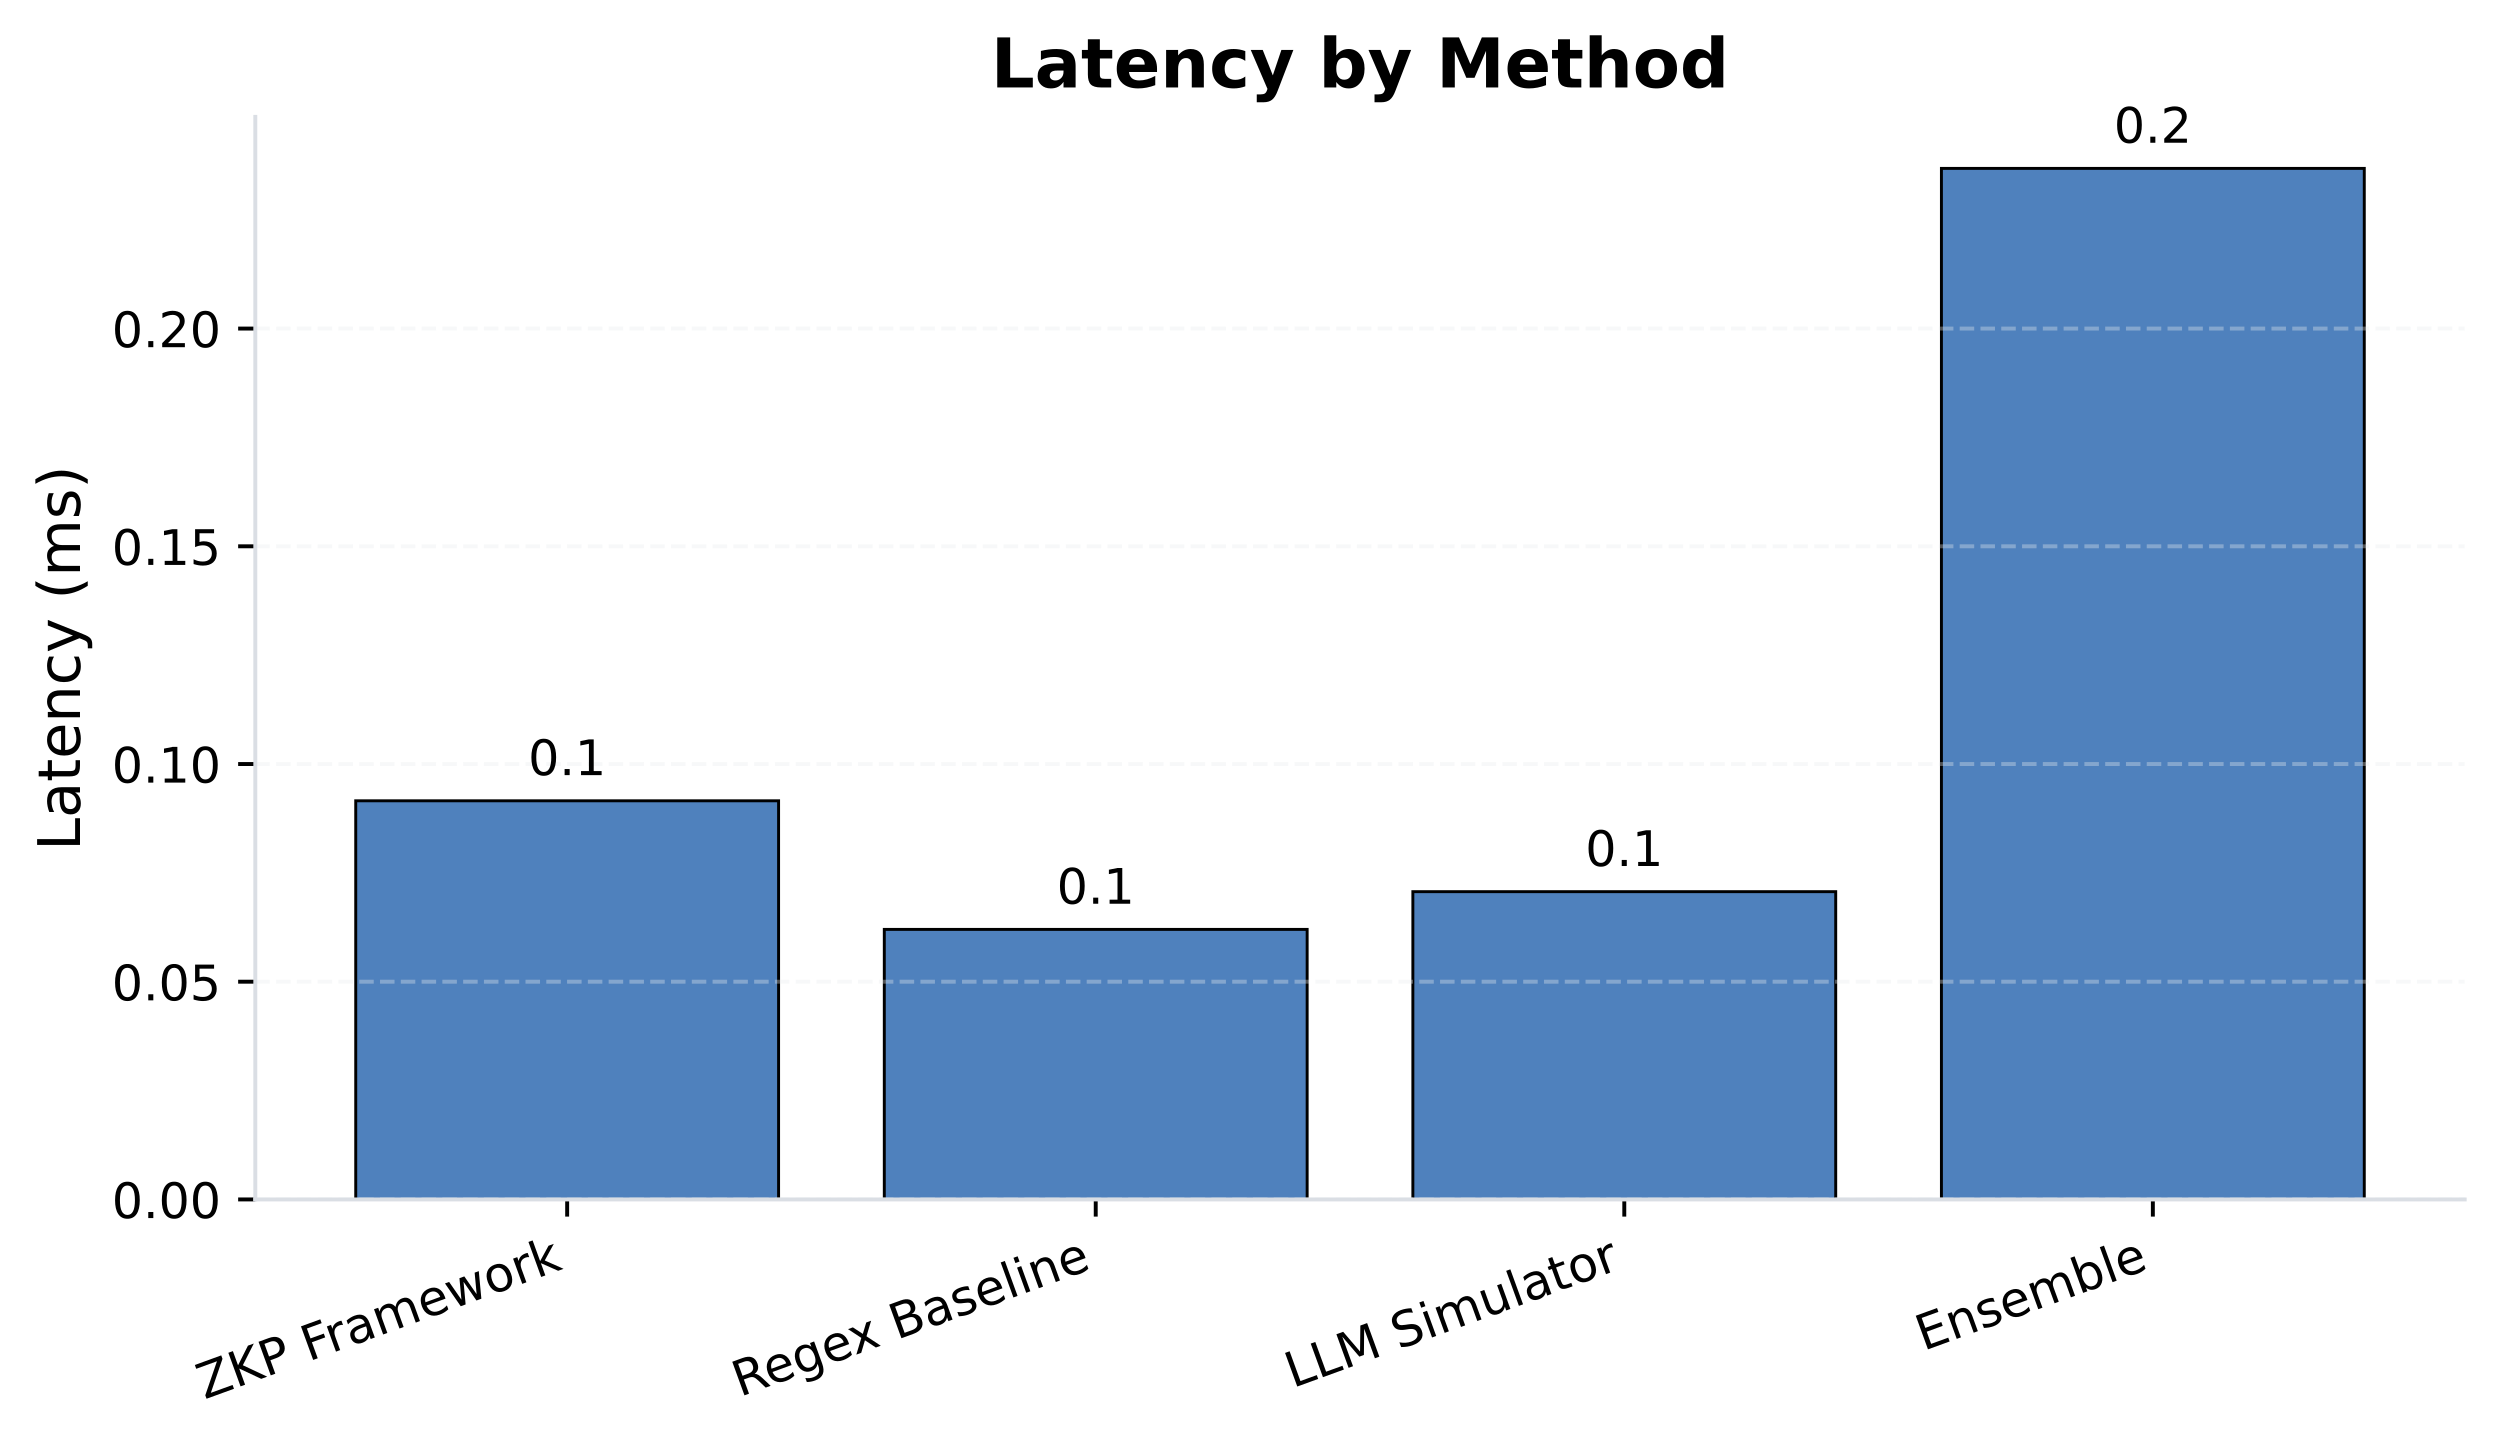
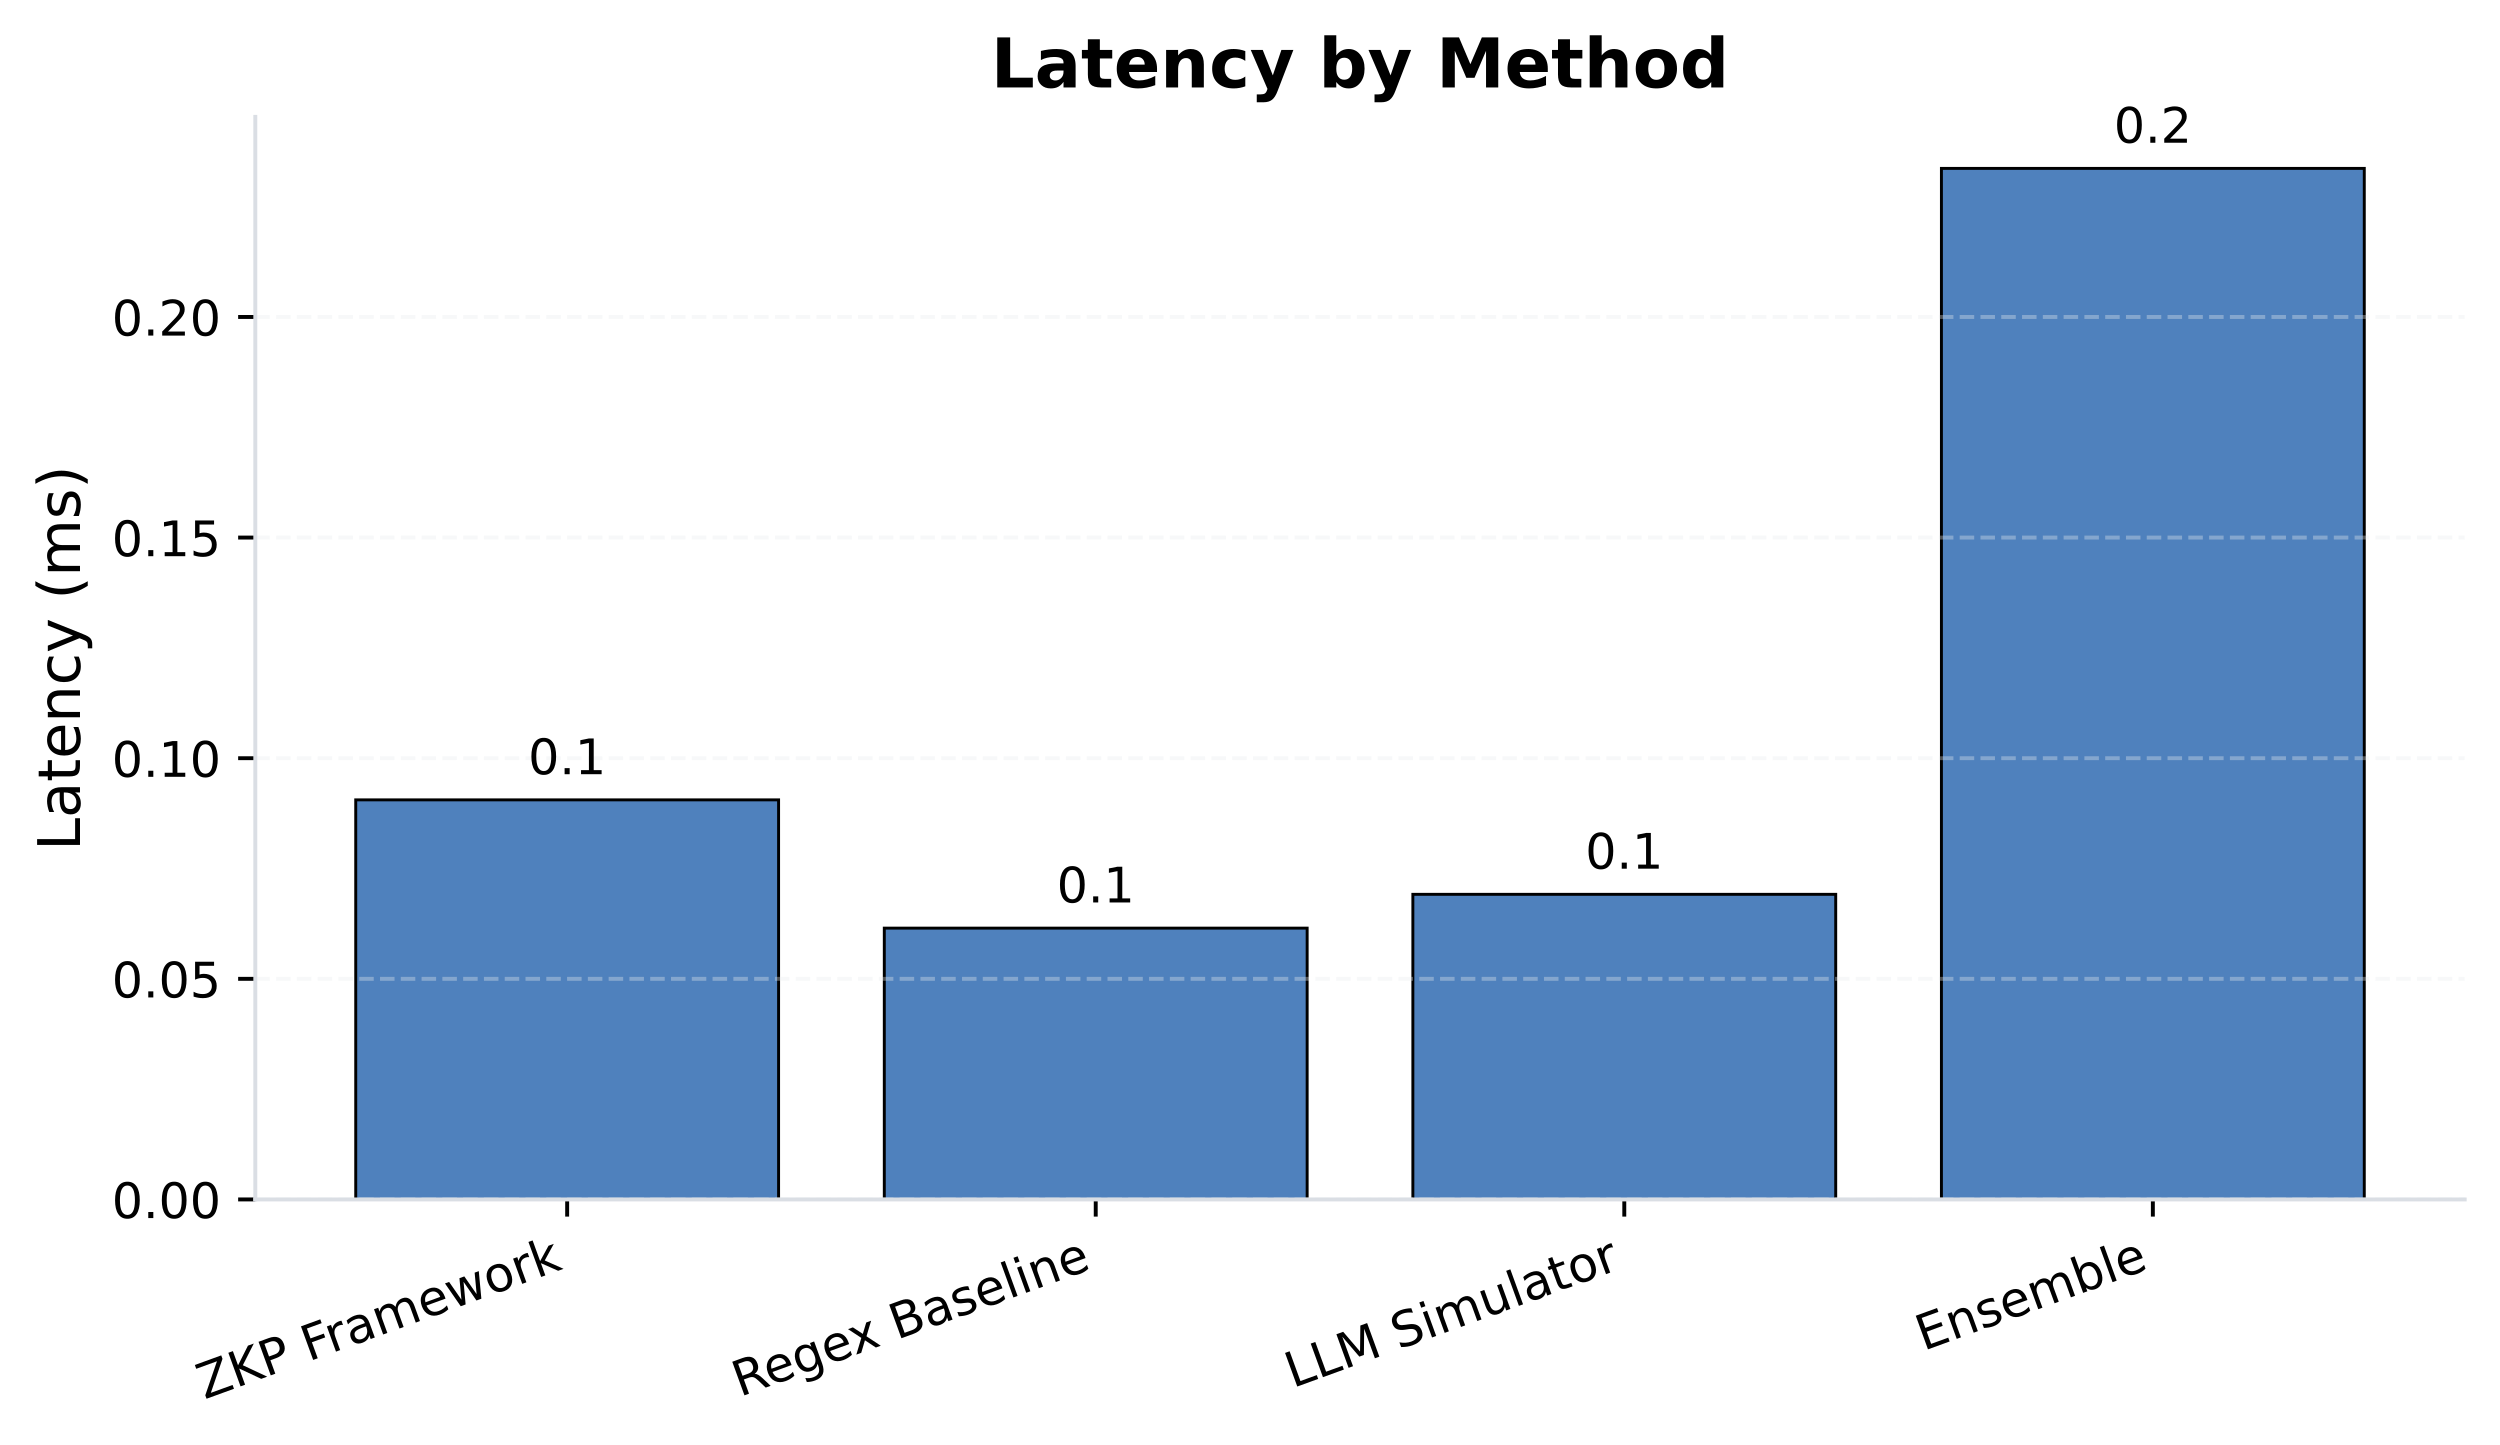
<svg xmlns="http://www.w3.org/2000/svg" xmlns:xlink="http://www.w3.org/1999/xlink" width="509.979pt" height="294.641pt" viewBox="0 0 509.979 294.641" version="1.1">
  <defs>
    <style type="text/css">*{stroke-linejoin: round; stroke-linecap: butt}</style>
  </defs>
  <g id="figure_1">
    <g id="patch_1">
      <path d="M 0 294.641  L 509.979 294.641  L 509.979 0  L 0 0  L 0 294.641  z " style="fill: none" />
    </g>
    <g id="axes_1">
      <g id="patch_2">
        <path d="M 52.079 244.678  L 502.779 244.678  L 502.779 23.838  L 52.079 23.838  L 52.079 244.678  z " style="fill: none" />
      </g>
      <g id="patch_3">
-         <path d="M 72.566 244.678  L 158.824 244.678  L 158.824 163.352  L 72.566 163.352  z " clip-path="url(#p19aefb31f6)" style="fill: #4f81bd; stroke: #000000; stroke-width: 0.6; stroke-linejoin: miter" />
+         <path d="M 72.566 244.678  L 158.824 244.678  L 158.824 163.168  L 72.566 163.168  z " clip-path="url(#p09099f3048)" style="fill: #4f81bd; stroke: #000000; stroke-width: 0.6; stroke-linejoin: miter" />
      </g>
      <g id="patch_4">
-         <path d="M 180.389 244.678  L 266.647 244.678  L 266.647 189.587  L 180.389 189.587  z " clip-path="url(#p19aefb31f6)" style="fill: #4f81bd; stroke: #000000; stroke-width: 0.6; stroke-linejoin: miter" />
+         <path d="M 180.389 244.678  L 266.647 244.678  L 266.647 189.328  L 180.389 189.328  z " clip-path="url(#p09099f3048)" style="fill: #4f81bd; stroke: #000000; stroke-width: 0.6; stroke-linejoin: miter" />
      </g>
      <g id="patch_5">
-         <path d="M 288.212 244.678  L 374.47 244.678  L 374.47 181.895  L 288.212 181.895  z " clip-path="url(#p19aefb31f6)" style="fill: #4f81bd; stroke: #000000; stroke-width: 0.6; stroke-linejoin: miter" />
+         <path d="M 288.212 244.678  L 374.47 244.678  L 374.47 182.441  L 288.212 182.441  z " clip-path="url(#p09099f3048)" style="fill: #4f81bd; stroke: #000000; stroke-width: 0.6; stroke-linejoin: miter" />
      </g>
      <g id="patch_6">
-         <path d="M 396.035 244.678  L 482.293 244.678  L 482.293 34.354  L 396.035 34.354  z " clip-path="url(#p19aefb31f6)" style="fill: #4f81bd; stroke: #000000; stroke-width: 0.6; stroke-linejoin: miter" />
+         <path d="M 396.035 244.678  L 482.293 244.678  L 482.293 34.354  L 396.035 34.354  z " clip-path="url(#p09099f3048)" style="fill: #4f81bd; stroke: #000000; stroke-width: 0.6; stroke-linejoin: miter" />
      </g>
      <g id="matplotlib.axis_1">
        <g id="xtick_1">
          <g id="line2d_1">
            <defs>
-               <path id="mfebbee7aee" d="M 0 0  L 0 3.5  " style="stroke: #000000; stroke-width: 0.8" />
+               <path id="m721cc1a10b" d="M 0 0  L 0 3.5  " style="stroke: #000000; stroke-width: 0.8" />
            </defs>
            <g>
-               <use xlink:href="#mfebbee7aee" x="115.695" y="244.678" style="stroke: #000000; stroke-width: 0.8" />
+               <use xlink:href="#m721cc1a10b" x="115.695" y="244.678" style="stroke: #000000; stroke-width: 0.8" />
            </g>
          </g>
          <g id="text_1">
            <g transform="translate(41.71257 285.4866) rotate(-20) scale(0.1 -0.1)">
              <defs>
                <path id="DejaVuSans-5a" d="M 359 4666  L 4025 4666  L 4025 4184  L 1075 531  L 4097 531  L 4097 0  L 288 0  L 288 481  L 3238 4134  L 359 4134  L 359 4666  z " transform="scale(0.015625)" />
                <path id="DejaVuSans-4b" d="M 628 4666  L 1259 4666  L 1259 2694  L 3353 4666  L 4166 4666  L 1850 2491  L 4331 0  L 3500 0  L 1259 2247  L 1259 0  L 628 0  L 628 4666  z " transform="scale(0.015625)" />
                <path id="DejaVuSans-50" d="M 1259 4147  L 1259 2394  L 2053 2394  Q 2494 2394 2734 2622  Q 2975 2850 2975 3272  Q 2975 3691 2734 3919  Q 2494 4147 2053 4147  L 1259 4147  z M 628 4666  L 2053 4666  Q 2838 4666 3239 4311  Q 3641 3956 3641 3272  Q 3641 2581 3239 2228  Q 2838 1875 2053 1875  L 1259 1875  L 1259 0  L 628 0  L 628 4666  z " transform="scale(0.015625)" />
                <path id="DejaVuSans-20" transform="scale(0.015625)" />
                <path id="DejaVuSans-46" d="M 628 4666  L 3309 4666  L 3309 4134  L 1259 4134  L 1259 2759  L 3109 2759  L 3109 2228  L 1259 2228  L 1259 0  L 628 0  L 628 4666  z " transform="scale(0.015625)" />
                <path id="DejaVuSans-72" d="M 2631 2963  Q 2534 3019 2420 3045  Q 2306 3072 2169 3072  Q 1681 3072 1420 2755  Q 1159 2438 1159 1844  L 1159 0  L 581 0  L 581 3500  L 1159 3500  L 1159 2956  Q 1341 3275 1631 3429  Q 1922 3584 2338 3584  Q 2397 3584 2469 3576  Q 2541 3569 2628 3553  L 2631 2963  z " transform="scale(0.015625)" />
                <path id="DejaVuSans-61" d="M 2194 1759  Q 1497 1759 1228 1600  Q 959 1441 959 1056  Q 959 750 1161 570  Q 1363 391 1709 391  Q 2188 391 2477 730  Q 2766 1069 2766 1631  L 2766 1759  L 2194 1759  z M 3341 1997  L 3341 0  L 2766 0  L 2766 531  Q 2569 213 2275 61  Q 1981 -91 1556 -91  Q 1019 -91 701 211  Q 384 513 384 1019  Q 384 1609 779 1909  Q 1175 2209 1959 2209  L 2766 2209  L 2766 2266  Q 2766 2663 2505 2880  Q 2244 3097 1772 3097  Q 1472 3097 1187 3025  Q 903 2953 641 2809  L 641 3341  Q 956 3463 1253 3523  Q 1550 3584 1831 3584  Q 2591 3584 2966 3190  Q 3341 2797 3341 1997  z " transform="scale(0.015625)" />
                <path id="DejaVuSans-6d" d="M 3328 2828  Q 3544 3216 3844 3400  Q 4144 3584 4550 3584  Q 5097 3584 5394 3201  Q 5691 2819 5691 2113  L 5691 0  L 5113 0  L 5113 2094  Q 5113 2597 4934 2840  Q 4756 3084 4391 3084  Q 3944 3084 3684 2787  Q 3425 2491 3425 1978  L 3425 0  L 2847 0  L 2847 2094  Q 2847 2600 2669 2842  Q 2491 3084 2119 3084  Q 1678 3084 1418 2786  Q 1159 2488 1159 1978  L 1159 0  L 581 0  L 581 3500  L 1159 3500  L 1159 2956  Q 1356 3278 1631 3431  Q 1906 3584 2284 3584  Q 2666 3584 2933 3390  Q 3200 3197 3328 2828  z " transform="scale(0.015625)" />
                <path id="DejaVuSans-65" d="M 3597 1894  L 3597 1613  L 953 1613  Q 991 1019 1311 708  Q 1631 397 2203 397  Q 2534 397 2845 478  Q 3156 559 3463 722  L 3463 178  Q 3153 47 2828 -22  Q 2503 -91 2169 -91  Q 1331 -91 842 396  Q 353 884 353 1716  Q 353 2575 817 3079  Q 1281 3584 2069 3584  Q 2775 3584 3186 3129  Q 3597 2675 3597 1894  z M 3022 2063  Q 3016 2534 2758 2815  Q 2500 3097 2075 3097  Q 1594 3097 1305 2825  Q 1016 2553 972 2059  L 3022 2063  z " transform="scale(0.015625)" />
                <path id="DejaVuSans-77" d="M 269 3500  L 844 3500  L 1563 769  L 2278 3500  L 2956 3500  L 3675 769  L 4391 3500  L 4966 3500  L 4050 0  L 3372 0  L 2619 2869  L 1863 0  L 1184 0  L 269 3500  z " transform="scale(0.015625)" />
                <path id="DejaVuSans-6f" d="M 1959 3097  Q 1497 3097 1228 2736  Q 959 2375 959 1747  Q 959 1119 1226 758  Q 1494 397 1959 397  Q 2419 397 2687 759  Q 2956 1122 2956 1747  Q 2956 2369 2687 2733  Q 2419 3097 1959 3097  z M 1959 3584  Q 2709 3584 3137 3096  Q 3566 2609 3566 1747  Q 3566 888 3137 398  Q 2709 -91 1959 -91  Q 1206 -91 779 398  Q 353 888 353 1747  Q 353 2609 779 3096  Q 1206 3584 1959 3584  z " transform="scale(0.015625)" />
                <path id="DejaVuSans-6b" d="M 581 4863  L 1159 4863  L 1159 1991  L 2875 3500  L 3609 3500  L 1753 1863  L 3688 0  L 2938 0  L 1159 1709  L 1159 0  L 581 0  L 581 4863  z " transform="scale(0.015625)" />
              </defs>
              <use xlink:href="#DejaVuSans-5a" />
              <use xlink:href="#DejaVuSans-4b" transform="translate(68.50586 0)" />
              <use xlink:href="#DejaVuSans-50" transform="translate(134.082 0)" />
              <use xlink:href="#DejaVuSans-20" transform="translate(194.3848 0)" />
              <use xlink:href="#DejaVuSans-46" transform="translate(226.1719 0)" />
              <use xlink:href="#DejaVuSans-72" transform="translate(276.4414 0)" />
              <use xlink:href="#DejaVuSans-61" transform="translate(317.5547 0)" />
              <use xlink:href="#DejaVuSans-6d" transform="translate(378.834 0)" />
              <use xlink:href="#DejaVuSans-65" transform="translate(476.2461 0)" />
              <use xlink:href="#DejaVuSans-77" transform="translate(537.7695 0)" />
              <use xlink:href="#DejaVuSans-6f" transform="translate(619.5566 0)" />
              <use xlink:href="#DejaVuSans-72" transform="translate(680.7383 0)" />
              <use xlink:href="#DejaVuSans-6b" transform="translate(721.8516 0)" />
            </g>
          </g>
        </g>
        <g id="xtick_2">
          <g id="line2d_2">
            <g>
-               <use xlink:href="#mfebbee7aee" x="223.518" y="244.678" style="stroke: #000000; stroke-width: 0.8" />
+               <use xlink:href="#m721cc1a10b" x="223.518" y="244.678" style="stroke: #000000; stroke-width: 0.8" />
            </g>
          </g>
          <g id="text_2">
            <g transform="translate(150.9451 284.9735) rotate(-20) scale(0.1 -0.1)">
              <defs>
                <path id="DejaVuSans-52" d="M 2841 2188  Q 3044 2119 3236 1894  Q 3428 1669 3622 1275  L 4263 0  L 3584 0  L 2988 1197  Q 2756 1666 2539 1819  Q 2322 1972 1947 1972  L 1259 1972  L 1259 0  L 628 0  L 628 4666  L 2053 4666  Q 2853 4666 3247 4331  Q 3641 3997 3641 3322  Q 3641 2881 3436 2590  Q 3231 2300 2841 2188  z M 1259 4147  L 1259 2491  L 2053 2491  Q 2509 2491 2742 2702  Q 2975 2913 2975 3322  Q 2975 3731 2742 3939  Q 2509 4147 2053 4147  L 1259 4147  z " transform="scale(0.015625)" />
                <path id="DejaVuSans-67" d="M 2906 1791  Q 2906 2416 2648 2759  Q 2391 3103 1925 3103  Q 1463 3103 1205 2759  Q 947 2416 947 1791  Q 947 1169 1205 825  Q 1463 481 1925 481  Q 2391 481 2648 825  Q 2906 1169 2906 1791  z M 3481 434  Q 3481 -459 3084 -895  Q 2688 -1331 1869 -1331  Q 1566 -1331 1297 -1286  Q 1028 -1241 775 -1147  L 775 -588  Q 1028 -725 1275 -790  Q 1522 -856 1778 -856  Q 2344 -856 2625 -561  Q 2906 -266 2906 331  L 2906 616  Q 2728 306 2450 153  Q 2172 0 1784 0  Q 1141 0 747 490  Q 353 981 353 1791  Q 353 2603 747 3093  Q 1141 3584 1784 3584  Q 2172 3584 2450 3431  Q 2728 3278 2906 2969  L 2906 3500  L 3481 3500  L 3481 434  z " transform="scale(0.015625)" />
                <path id="DejaVuSans-78" d="M 3513 3500  L 2247 1797  L 3578 0  L 2900 0  L 1881 1375  L 863 0  L 184 0  L 1544 1831  L 300 3500  L 978 3500  L 1906 2253  L 2834 3500  L 3513 3500  z " transform="scale(0.015625)" />
                <path id="DejaVuSans-42" d="M 1259 2228  L 1259 519  L 2272 519  Q 2781 519 3026 730  Q 3272 941 3272 1375  Q 3272 1813 3026 2020  Q 2781 2228 2272 2228  L 1259 2228  z M 1259 4147  L 1259 2741  L 2194 2741  Q 2656 2741 2882 2914  Q 3109 3088 3109 3444  Q 3109 3797 2882 3972  Q 2656 4147 2194 4147  L 1259 4147  z M 628 4666  L 2241 4666  Q 2963 4666 3353 4366  Q 3744 4066 3744 3513  Q 3744 3084 3544 2831  Q 3344 2578 2956 2516  Q 3422 2416 3680 2098  Q 3938 1781 3938 1306  Q 3938 681 3513 340  Q 3088 0 2303 0  L 628 0  L 628 4666  z " transform="scale(0.015625)" />
                <path id="DejaVuSans-73" d="M 2834 3397  L 2834 2853  Q 2591 2978 2328 3040  Q 2066 3103 1784 3103  Q 1356 3103 1142 2972  Q 928 2841 928 2578  Q 928 2378 1081 2264  Q 1234 2150 1697 2047  L 1894 2003  Q 2506 1872 2764 1633  Q 3022 1394 3022 966  Q 3022 478 2636 193  Q 2250 -91 1575 -91  Q 1294 -91 989 -36  Q 684 19 347 128  L 347 722  Q 666 556 975 473  Q 1284 391 1588 391  Q 1994 391 2212 530  Q 2431 669 2431 922  Q 2431 1156 2273 1281  Q 2116 1406 1581 1522  L 1381 1569  Q 847 1681 609 1914  Q 372 2147 372 2553  Q 372 3047 722 3315  Q 1072 3584 1716 3584  Q 2034 3584 2315 3537  Q 2597 3491 2834 3397  z " transform="scale(0.015625)" />
                <path id="DejaVuSans-6c" d="M 603 4863  L 1178 4863  L 1178 0  L 603 0  L 603 4863  z " transform="scale(0.015625)" />
                <path id="DejaVuSans-69" d="M 603 3500  L 1178 3500  L 1178 0  L 603 0  L 603 3500  z M 603 4863  L 1178 4863  L 1178 4134  L 603 4134  L 603 4863  z " transform="scale(0.015625)" />
                <path id="DejaVuSans-6e" d="M 3513 2113  L 3513 0  L 2938 0  L 2938 2094  Q 2938 2591 2744 2837  Q 2550 3084 2163 3084  Q 1697 3084 1428 2787  Q 1159 2491 1159 1978  L 1159 0  L 581 0  L 581 3500  L 1159 3500  L 1159 2956  Q 1366 3272 1645 3428  Q 1925 3584 2291 3584  Q 2894 3584 3203 3211  Q 3513 2838 3513 2113  z " transform="scale(0.015625)" />
              </defs>
              <use xlink:href="#DejaVuSans-52" />
              <use xlink:href="#DejaVuSans-65" transform="translate(64.98242 0)" />
              <use xlink:href="#DejaVuSans-67" transform="translate(126.5059 0)" />
              <use xlink:href="#DejaVuSans-65" transform="translate(189.9824 0)" />
              <use xlink:href="#DejaVuSans-78" transform="translate(249.7559 0)" />
              <use xlink:href="#DejaVuSans-20" transform="translate(308.9355 0)" />
              <use xlink:href="#DejaVuSans-42" transform="translate(340.7227 0)" />
              <use xlink:href="#DejaVuSans-61" transform="translate(409.3262 0)" />
              <use xlink:href="#DejaVuSans-73" transform="translate(470.6055 0)" />
              <use xlink:href="#DejaVuSans-65" transform="translate(522.7051 0)" />
              <use xlink:href="#DejaVuSans-6c" transform="translate(584.2285 0)" />
              <use xlink:href="#DejaVuSans-69" transform="translate(612.0117 0)" />
              <use xlink:href="#DejaVuSans-6e" transform="translate(639.7949 0)" />
              <use xlink:href="#DejaVuSans-65" transform="translate(703.1738 0)" />
            </g>
          </g>
        </g>
        <g id="xtick_3">
          <g id="line2d_3">
            <g>
-               <use xlink:href="#mfebbee7aee" x="331.341" y="244.678" style="stroke: #000000; stroke-width: 0.8" />
+               <use xlink:href="#m721cc1a10b" x="331.341" y="244.678" style="stroke: #000000; stroke-width: 0.8" />
            </g>
          </g>
          <g id="text_3">
            <g transform="translate(263.7132 283.1737) rotate(-20) scale(0.1 -0.1)">
              <defs>
                <path id="DejaVuSans-4c" d="M 628 4666  L 1259 4666  L 1259 531  L 3531 531  L 3531 0  L 628 0  L 628 4666  z " transform="scale(0.015625)" />
                <path id="DejaVuSans-4d" d="M 628 4666  L 1569 4666  L 2759 1491  L 3956 4666  L 4897 4666  L 4897 0  L 4281 0  L 4281 4097  L 3078 897  L 2444 897  L 1241 4097  L 1241 0  L 628 0  L 628 4666  z " transform="scale(0.015625)" />
                <path id="DejaVuSans-53" d="M 3425 4513  L 3425 3897  Q 3066 4069 2747 4153  Q 2428 4238 2131 4238  Q 1616 4238 1336 4038  Q 1056 3838 1056 3469  Q 1056 3159 1242 3001  Q 1428 2844 1947 2747  L 2328 2669  Q 3034 2534 3370 2195  Q 3706 1856 3706 1288  Q 3706 609 3251 259  Q 2797 -91 1919 -91  Q 1588 -91 1214 -16  Q 841 59 441 206  L 441 856  Q 825 641 1194 531  Q 1563 422 1919 422  Q 2459 422 2753 634  Q 3047 847 3047 1241  Q 3047 1584 2836 1778  Q 2625 1972 2144 2069  L 1759 2144  Q 1053 2284 737 2584  Q 422 2884 422 3419  Q 422 4038 858 4394  Q 1294 4750 2059 4750  Q 2388 4750 2728 4690  Q 3069 4631 3425 4513  z " transform="scale(0.015625)" />
                <path id="DejaVuSans-75" d="M 544 1381  L 544 3500  L 1119 3500  L 1119 1403  Q 1119 906 1312 657  Q 1506 409 1894 409  Q 2359 409 2629 706  Q 2900 1003 2900 1516  L 2900 3500  L 3475 3500  L 3475 0  L 2900 0  L 2900 538  Q 2691 219 2414 64  Q 2138 -91 1772 -91  Q 1169 -91 856 284  Q 544 659 544 1381  z M 1991 3584  L 1991 3584  z " transform="scale(0.015625)" />
                <path id="DejaVuSans-74" d="M 1172 4494  L 1172 3500  L 2356 3500  L 2356 3053  L 1172 3053  L 1172 1153  Q 1172 725 1289 603  Q 1406 481 1766 481  L 2356 481  L 2356 0  L 1766 0  Q 1100 0 847 248  Q 594 497 594 1153  L 594 3053  L 172 3053  L 172 3500  L 594 3500  L 594 4494  L 1172 4494  z " transform="scale(0.015625)" />
              </defs>
              <use xlink:href="#DejaVuSans-4c" />
              <use xlink:href="#DejaVuSans-4c" transform="translate(55.71289 0)" />
              <use xlink:href="#DejaVuSans-4d" transform="translate(111.4258 0)" />
              <use xlink:href="#DejaVuSans-20" transform="translate(197.7051 0)" />
              <use xlink:href="#DejaVuSans-53" transform="translate(229.4922 0)" />
              <use xlink:href="#DejaVuSans-69" transform="translate(292.9688 0)" />
              <use xlink:href="#DejaVuSans-6d" transform="translate(320.752 0)" />
              <use xlink:href="#DejaVuSans-75" transform="translate(418.1641 0)" />
              <use xlink:href="#DejaVuSans-6c" transform="translate(481.543 0)" />
              <use xlink:href="#DejaVuSans-61" transform="translate(509.3262 0)" />
              <use xlink:href="#DejaVuSans-74" transform="translate(570.6055 0)" />
              <use xlink:href="#DejaVuSans-6f" transform="translate(609.8145 0)" />
              <use xlink:href="#DejaVuSans-72" transform="translate(670.9961 0)" />
            </g>
          </g>
        </g>
        <g id="xtick_4">
          <g id="line2d_4">
            <g>
-               <use xlink:href="#mfebbee7aee" x="439.164" y="244.678" style="stroke: #000000; stroke-width: 0.8" />
+               <use xlink:href="#m721cc1a10b" x="439.164" y="244.678" style="stroke: #000000; stroke-width: 0.8" />
            </g>
          </g>
          <g id="text_4">
            <g transform="translate(392.3709 275.5904) rotate(-20) scale(0.1 -0.1)">
              <defs>
                <path id="DejaVuSans-45" d="M 628 4666  L 3578 4666  L 3578 4134  L 1259 4134  L 1259 2753  L 3481 2753  L 3481 2222  L 1259 2222  L 1259 531  L 3634 531  L 3634 0  L 628 0  L 628 4666  z " transform="scale(0.015625)" />
                <path id="DejaVuSans-62" d="M 3116 1747  Q 3116 2381 2855 2742  Q 2594 3103 2138 3103  Q 1681 3103 1420 2742  Q 1159 2381 1159 1747  Q 1159 1113 1420 752  Q 1681 391 2138 391  Q 2594 391 2855 752  Q 3116 1113 3116 1747  z M 1159 2969  Q 1341 3281 1617 3432  Q 1894 3584 2278 3584  Q 2916 3584 3314 3078  Q 3713 2572 3713 1747  Q 3713 922 3314 415  Q 2916 -91 2278 -91  Q 1894 -91 1617 61  Q 1341 213 1159 525  L 1159 0  L 581 0  L 581 4863  L 1159 4863  L 1159 2969  z " transform="scale(0.015625)" />
              </defs>
              <use xlink:href="#DejaVuSans-45" />
              <use xlink:href="#DejaVuSans-6e" transform="translate(63.18359 0)" />
              <use xlink:href="#DejaVuSans-73" transform="translate(126.5625 0)" />
              <use xlink:href="#DejaVuSans-65" transform="translate(178.6621 0)" />
              <use xlink:href="#DejaVuSans-6d" transform="translate(240.1855 0)" />
              <use xlink:href="#DejaVuSans-62" transform="translate(337.5977 0)" />
              <use xlink:href="#DejaVuSans-6c" transform="translate(401.0742 0)" />
              <use xlink:href="#DejaVuSans-65" transform="translate(428.8574 0)" />
            </g>
          </g>
        </g>
      </g>
      <g id="matplotlib.axis_2">
        <g id="ytick_1">
          <g id="line2d_5">
-             <path d="M 52.079 244.678  L 502.779 244.678  " clip-path="url(#p19aefb31f6)" style="fill: none; stroke-dasharray: 2.96,1.28; stroke-dashoffset: 0; stroke: #e9ecef; stroke-opacity: 0.35; stroke-width: 0.8" />
+             <path d="M 52.079 244.678  L 502.779 244.678  " clip-path="url(#p09099f3048)" style="fill: none; stroke-dasharray: 2.96,1.28; stroke-dashoffset: 0; stroke: #e9ecef; stroke-opacity: 0.35; stroke-width: 0.8" />
          </g>
          <g id="line2d_6">
            <defs>
-               <path id="m24df960447" d="M 0 0  L -3.5 0  " style="stroke: #000000; stroke-width: 0.8" />
+               <path id="m518430869d" d="M 0 0  L -3.5 0  " style="stroke: #000000; stroke-width: 0.8" />
            </defs>
            <g>
-               <use xlink:href="#m24df960447" x="52.079" y="244.678" style="stroke: #000000; stroke-width: 0.8" />
+               <use xlink:href="#m518430869d" x="52.079" y="244.678" style="stroke: #000000; stroke-width: 0.8" />
            </g>
          </g>
          <g id="text_5">
            <g transform="translate(22.81375 248.4771) scale(0.1 -0.1)">
              <defs>
                <path id="DejaVuSans-30" d="M 2034 4250  Q 1547 4250 1301 3770  Q 1056 3291 1056 2328  Q 1056 1369 1301 889  Q 1547 409 2034 409  Q 2525 409 2770 889  Q 3016 1369 3016 2328  Q 3016 3291 2770 3770  Q 2525 4250 2034 4250  z M 2034 4750  Q 2819 4750 3233 4129  Q 3647 3509 3647 2328  Q 3647 1150 3233 529  Q 2819 -91 2034 -91  Q 1250 -91 836 529  Q 422 1150 422 2328  Q 422 3509 836 4129  Q 1250 4750 2034 4750  z " transform="scale(0.015625)" />
                <path id="DejaVuSans-2e" d="M 684 794  L 1344 794  L 1344 0  L 684 0  L 684 794  z " transform="scale(0.015625)" />
              </defs>
              <use xlink:href="#DejaVuSans-30" />
              <use xlink:href="#DejaVuSans-2e" transform="translate(63.62305 0)" />
              <use xlink:href="#DejaVuSans-30" transform="translate(95.41016 0)" />
              <use xlink:href="#DejaVuSans-30" transform="translate(159.0332 0)" />
            </g>
          </g>
        </g>
        <g id="ytick_2">
          <g id="line2d_7">
-             <path d="M 52.079 200.264  L 502.779 200.264  " clip-path="url(#p19aefb31f6)" style="fill: none; stroke-dasharray: 2.96,1.28; stroke-dashoffset: 0; stroke: #e9ecef; stroke-opacity: 0.35; stroke-width: 0.8" />
+             <path d="M 52.079 199.672  L 502.779 199.672  " clip-path="url(#p09099f3048)" style="fill: none; stroke-dasharray: 2.96,1.28; stroke-dashoffset: 0; stroke: #e9ecef; stroke-opacity: 0.35; stroke-width: 0.8" />
          </g>
          <g id="line2d_8">
            <g>
-               <use xlink:href="#m24df960447" x="52.079" y="200.264" style="stroke: #000000; stroke-width: 0.8" />
+               <use xlink:href="#m518430869d" x="52.079" y="199.672" style="stroke: #000000; stroke-width: 0.8" />
            </g>
          </g>
          <g id="text_6">
-             <g transform="translate(22.81375 204.0635) scale(0.1 -0.1)">
+             <g transform="translate(22.81375 203.4713) scale(0.1 -0.1)">
              <defs>
                <path id="DejaVuSans-35" d="M 691 4666  L 3169 4666  L 3169 4134  L 1269 4134  L 1269 2991  Q 1406 3038 1543 3061  Q 1681 3084 1819 3084  Q 2600 3084 3056 2656  Q 3513 2228 3513 1497  Q 3513 744 3044 326  Q 2575 -91 1722 -91  Q 1428 -91 1123 -41  Q 819 9 494 109  L 494 744  Q 775 591 1075 516  Q 1375 441 1709 441  Q 2250 441 2565 725  Q 2881 1009 2881 1497  Q 2881 1984 2565 2268  Q 2250 2553 1709 2553  Q 1456 2553 1204 2497  Q 953 2441 691 2322  L 691 4666  z " transform="scale(0.015625)" />
              </defs>
              <use xlink:href="#DejaVuSans-30" />
              <use xlink:href="#DejaVuSans-2e" transform="translate(63.62305 0)" />
              <use xlink:href="#DejaVuSans-30" transform="translate(95.41016 0)" />
              <use xlink:href="#DejaVuSans-35" transform="translate(159.0332 0)" />
            </g>
          </g>
        </g>
        <g id="ytick_3">
          <g id="line2d_9">
-             <path d="M 52.079 155.851  L 502.779 155.851  " clip-path="url(#p19aefb31f6)" style="fill: none; stroke-dasharray: 2.96,1.28; stroke-dashoffset: 0; stroke: #e9ecef; stroke-opacity: 0.35; stroke-width: 0.8" />
+             <path d="M 52.079 154.666  L 502.779 154.666  " clip-path="url(#p09099f3048)" style="fill: none; stroke-dasharray: 2.96,1.28; stroke-dashoffset: 0; stroke: #e9ecef; stroke-opacity: 0.35; stroke-width: 0.8" />
          </g>
          <g id="line2d_10">
            <g>
-               <use xlink:href="#m24df960447" x="52.079" y="155.851" style="stroke: #000000; stroke-width: 0.8" />
+               <use xlink:href="#m518430869d" x="52.079" y="154.666" style="stroke: #000000; stroke-width: 0.8" />
            </g>
          </g>
          <g id="text_7">
-             <g transform="translate(22.81375 159.65) scale(0.1 -0.1)">
+             <g transform="translate(22.81375 158.4656) scale(0.1 -0.1)">
              <defs>
                <path id="DejaVuSans-31" d="M 794 531  L 1825 531  L 1825 4091  L 703 3866  L 703 4441  L 1819 4666  L 2450 4666  L 2450 531  L 3481 531  L 3481 0  L 794 0  L 794 531  z " transform="scale(0.015625)" />
              </defs>
              <use xlink:href="#DejaVuSans-30" />
              <use xlink:href="#DejaVuSans-2e" transform="translate(63.62305 0)" />
              <use xlink:href="#DejaVuSans-31" transform="translate(95.41016 0)" />
              <use xlink:href="#DejaVuSans-30" transform="translate(159.0332 0)" />
            </g>
          </g>
        </g>
        <g id="ytick_4">
          <g id="line2d_11">
-             <path d="M 52.079 111.437  L 502.779 111.437  " clip-path="url(#p19aefb31f6)" style="fill: none; stroke-dasharray: 2.96,1.28; stroke-dashoffset: 0; stroke: #e9ecef; stroke-opacity: 0.35; stroke-width: 0.8" />
+             <path d="M 52.079 109.661  L 502.779 109.661  " clip-path="url(#p09099f3048)" style="fill: none; stroke-dasharray: 2.96,1.28; stroke-dashoffset: 0; stroke: #e9ecef; stroke-opacity: 0.35; stroke-width: 0.8" />
          </g>
          <g id="line2d_12">
            <g>
-               <use xlink:href="#m24df960447" x="52.079" y="111.437" style="stroke: #000000; stroke-width: 0.8" />
+               <use xlink:href="#m518430869d" x="52.079" y="109.661" style="stroke: #000000; stroke-width: 0.8" />
            </g>
          </g>
          <g id="text_8">
-             <g transform="translate(22.81375 115.2364) scale(0.1 -0.1)">
+             <g transform="translate(22.81375 113.4598) scale(0.1 -0.1)">
              <use xlink:href="#DejaVuSans-30" />
              <use xlink:href="#DejaVuSans-2e" transform="translate(63.62305 0)" />
              <use xlink:href="#DejaVuSans-31" transform="translate(95.41016 0)" />
              <use xlink:href="#DejaVuSans-35" transform="translate(159.0332 0)" />
            </g>
          </g>
        </g>
        <g id="ytick_5">
          <g id="line2d_13">
-             <path d="M 52.079 67.024  L 502.779 67.024  " clip-path="url(#p19aefb31f6)" style="fill: none; stroke-dasharray: 2.96,1.28; stroke-dashoffset: 0; stroke: #e9ecef; stroke-opacity: 0.35; stroke-width: 0.8" />
+             <path d="M 52.079 64.655  L 502.779 64.655  " clip-path="url(#p09099f3048)" style="fill: none; stroke-dasharray: 2.96,1.28; stroke-dashoffset: 0; stroke: #e9ecef; stroke-opacity: 0.35; stroke-width: 0.8" />
          </g>
          <g id="line2d_14">
            <g>
-               <use xlink:href="#m24df960447" x="52.079" y="67.024" style="stroke: #000000; stroke-width: 0.8" />
+               <use xlink:href="#m518430869d" x="52.079" y="64.655" style="stroke: #000000; stroke-width: 0.8" />
            </g>
          </g>
          <g id="text_9">
-             <g transform="translate(22.81375 70.82283) scale(0.1 -0.1)">
+             <g transform="translate(22.81375 68.45403) scale(0.1 -0.1)">
              <defs>
                <path id="DejaVuSans-32" d="M 1228 531  L 3431 531  L 3431 0  L 469 0  L 469 531  Q 828 903 1448 1529  Q 2069 2156 2228 2338  Q 2531 2678 2651 2914  Q 2772 3150 2772 3378  Q 2772 3750 2511 3984  Q 2250 4219 1831 4219  Q 1534 4219 1204 4116  Q 875 4013 500 3803  L 500 4441  Q 881 4594 1212 4672  Q 1544 4750 1819 4750  Q 2544 4750 2975 4387  Q 3406 4025 3406 3419  Q 3406 3131 3298 2873  Q 3191 2616 2906 2266  Q 2828 2175 2409 1742  Q 1991 1309 1228 531  z " transform="scale(0.015625)" />
              </defs>
              <use xlink:href="#DejaVuSans-30" />
              <use xlink:href="#DejaVuSans-2e" transform="translate(63.62305 0)" />
              <use xlink:href="#DejaVuSans-32" transform="translate(95.41016 0)" />
              <use xlink:href="#DejaVuSans-30" transform="translate(159.0332 0)" />
            </g>
          </g>
        </g>
        <g id="text_10">
          <g transform="translate(16.31812 173.5335) rotate(-90) scale(0.12 -0.12)">
            <defs>
              <path id="DejaVuSans-63" d="M 3122 3366  L 3122 2828  Q 2878 2963 2633 3030  Q 2388 3097 2138 3097  Q 1578 3097 1268 2742  Q 959 2388 959 1747  Q 959 1106 1268 751  Q 1578 397 2138 397  Q 2388 397 2633 464  Q 2878 531 3122 666  L 3122 134  Q 2881 22 2623 -34  Q 2366 -91 2075 -91  Q 1284 -91 818 406  Q 353 903 353 1747  Q 353 2603 823 3093  Q 1294 3584 2113 3584  Q 2378 3584 2631 3529  Q 2884 3475 3122 3366  z " transform="scale(0.015625)" />
              <path id="DejaVuSans-79" d="M 2059 -325  Q 1816 -950 1584 -1140  Q 1353 -1331 966 -1331  L 506 -1331  L 506 -850  L 844 -850  Q 1081 -850 1212 -737  Q 1344 -625 1503 -206  L 1606 56  L 191 3500  L 800 3500  L 1894 763  L 2988 3500  L 3597 3500  L 2059 -325  z " transform="scale(0.015625)" />
              <path id="DejaVuSans-28" d="M 1984 4856  Q 1566 4138 1362 3434  Q 1159 2731 1159 2009  Q 1159 1288 1364 580  Q 1569 -128 1984 -844  L 1484 -844  Q 1016 -109 783 600  Q 550 1309 550 2009  Q 550 2706 781 3412  Q 1013 4119 1484 4856  L 1984 4856  z " transform="scale(0.015625)" />
              <path id="DejaVuSans-29" d="M 513 4856  L 1013 4856  Q 1481 4119 1714 3412  Q 1947 2706 1947 2009  Q 1947 1309 1714 600  Q 1481 -109 1013 -844  L 513 -844  Q 928 -128 1133 580  Q 1338 1288 1338 2009  Q 1338 2731 1133 3434  Q 928 4138 513 4856  z " transform="scale(0.015625)" />
            </defs>
            <use xlink:href="#DejaVuSans-4c" />
            <use xlink:href="#DejaVuSans-61" transform="translate(55.71289 0)" />
            <use xlink:href="#DejaVuSans-74" transform="translate(116.9922 0)" />
            <use xlink:href="#DejaVuSans-65" transform="translate(156.2012 0)" />
            <use xlink:href="#DejaVuSans-6e" transform="translate(217.7246 0)" />
            <use xlink:href="#DejaVuSans-63" transform="translate(281.1035 0)" />
            <use xlink:href="#DejaVuSans-79" transform="translate(336.084 0)" />
            <use xlink:href="#DejaVuSans-20" transform="translate(395.2637 0)" />
            <use xlink:href="#DejaVuSans-28" transform="translate(427.0508 0)" />
            <use xlink:href="#DejaVuSans-6d" transform="translate(466.0645 0)" />
            <use xlink:href="#DejaVuSans-73" transform="translate(563.4766 0)" />
            <use xlink:href="#DejaVuSans-29" transform="translate(615.5762 0)" />
          </g>
        </g>
      </g>
      <g id="patch_7">
        <path d="M 52.079 244.678  L 52.079 23.838  " style="fill: none; stroke: #dadee4; stroke-width: 0.8; stroke-linejoin: miter; stroke-linecap: square" />
      </g>
      <g id="patch_8">
        <path d="M 52.079 244.678  L 502.779 244.678  " style="fill: none; stroke: #dadee4; stroke-width: 0.8; stroke-linejoin: miter; stroke-linecap: square" />
      </g>
      <g id="text_11">
-         <g transform="translate(107.7434 158.1178) scale(0.1 -0.1)">
+         <g transform="translate(107.7434 157.9331) scale(0.1 -0.1)">
          <use xlink:href="#DejaVuSans-30" />
          <use xlink:href="#DejaVuSans-2e" transform="translate(63.62305 0)" />
          <use xlink:href="#DejaVuSans-31" transform="translate(95.41016 0)" />
        </g>
      </g>
      <g id="text_12">
-         <g transform="translate(215.5663 184.3527) scale(0.1 -0.1)">
+         <g transform="translate(215.5663 184.0939) scale(0.1 -0.1)">
          <use xlink:href="#DejaVuSans-30" />
          <use xlink:href="#DejaVuSans-2e" transform="translate(63.62305 0)" />
          <use xlink:href="#DejaVuSans-31" transform="translate(95.41016 0)" />
        </g>
      </g>
      <g id="text_13">
-         <g transform="translate(323.3893 176.6602) scale(0.1 -0.1)">
+         <g transform="translate(323.3893 177.2069) scale(0.1 -0.1)">
          <use xlink:href="#DejaVuSans-30" />
          <use xlink:href="#DejaVuSans-2e" transform="translate(63.62305 0)" />
          <use xlink:href="#DejaVuSans-31" transform="translate(95.41016 0)" />
        </g>
      </g>
      <g id="text_14">
        <g transform="translate(431.2123 29.11946) scale(0.1 -0.1)">
          <use xlink:href="#DejaVuSans-30" />
          <use xlink:href="#DejaVuSans-2e" transform="translate(63.62305 0)" />
          <use xlink:href="#DejaVuSans-32" transform="translate(95.41016 0)" />
        </g>
      </g>
      <g id="text_15">
        <g transform="translate(202.1455 17.83781) scale(0.14 -0.14)">
          <defs>
            <path id="DejaVuSans-Bold-4c" d="M 588 4666  L 1791 4666  L 1791 909  L 3903 909  L 3903 0  L 588 0  L 588 4666  z " transform="scale(0.015625)" />
            <path id="DejaVuSans-Bold-61" d="M 2106 1575  Q 1756 1575 1579 1456  Q 1403 1338 1403 1106  Q 1403 894 1545 773  Q 1688 653 1941 653  Q 2256 653 2472 879  Q 2688 1106 2688 1447  L 2688 1575  L 2106 1575  z M 3816 1997  L 3816 0  L 2688 0  L 2688 519  Q 2463 200 2181 54  Q 1900 -91 1497 -91  Q 953 -91 614 226  Q 275 544 275 1050  Q 275 1666 698 1953  Q 1122 2241 2028 2241  L 2688 2241  L 2688 2328  Q 2688 2594 2478 2717  Q 2269 2841 1825 2841  Q 1466 2841 1156 2769  Q 847 2697 581 2553  L 581 3406  Q 941 3494 1303 3539  Q 1666 3584 2028 3584  Q 2975 3584 3395 3211  Q 3816 2838 3816 1997  z " transform="scale(0.015625)" />
            <path id="DejaVuSans-Bold-74" d="M 1759 4494  L 1759 3500  L 2913 3500  L 2913 2700  L 1759 2700  L 1759 1216  Q 1759 972 1856 886  Q 1953 800 2241 800  L 2816 800  L 2816 0  L 1856 0  Q 1194 0 917 276  Q 641 553 641 1216  L 641 2700  L 84 2700  L 84 3500  L 641 3500  L 641 4494  L 1759 4494  z " transform="scale(0.015625)" />
            <path id="DejaVuSans-Bold-65" d="M 4031 1759  L 4031 1441  L 1416 1441  Q 1456 1047 1700 850  Q 1944 653 2381 653  Q 2734 653 3104 758  Q 3475 863 3866 1075  L 3866 213  Q 3469 63 3072 -14  Q 2675 -91 2278 -91  Q 1328 -91 801 392  Q 275 875 275 1747  Q 275 2603 792 3093  Q 1309 3584 2216 3584  Q 3041 3584 3536 3087  Q 4031 2591 4031 1759  z M 2881 2131  Q 2881 2450 2695 2645  Q 2509 2841 2209 2841  Q 1884 2841 1681 2658  Q 1478 2475 1428 2131  L 2881 2131  z " transform="scale(0.015625)" />
            <path id="DejaVuSans-Bold-6e" d="M 4056 2131  L 4056 0  L 2931 0  L 2931 347  L 2931 1631  Q 2931 2084 2911 2256  Q 2891 2428 2841 2509  Q 2775 2619 2662 2680  Q 2550 2741 2406 2741  Q 2056 2741 1856 2470  Q 1656 2200 1656 1722  L 1656 0  L 538 0  L 538 3500  L 1656 3500  L 1656 2988  Q 1909 3294 2193 3439  Q 2478 3584 2822 3584  Q 3428 3584 3742 3212  Q 4056 2841 4056 2131  z " transform="scale(0.015625)" />
            <path id="DejaVuSans-Bold-63" d="M 3366 3391  L 3366 2478  Q 3138 2634 2908 2709  Q 2678 2784 2431 2784  Q 1963 2784 1702 2511  Q 1441 2238 1441 1747  Q 1441 1256 1702 982  Q 1963 709 2431 709  Q 2694 709 2930 787  Q 3166 866 3366 1019  L 3366 103  Q 3103 6 2833 -42  Q 2563 -91 2291 -91  Q 1344 -91 809 395  Q 275 881 275 1747  Q 275 2613 809 3098  Q 1344 3584 2291 3584  Q 2566 3584 2833 3536  Q 3100 3488 3366 3391  z " transform="scale(0.015625)" />
            <path id="DejaVuSans-Bold-79" d="M 78 3500  L 1197 3500  L 2138 1125  L 2938 3500  L 4056 3500  L 2584 -331  Q 2363 -916 2067 -1148  Q 1772 -1381 1288 -1381  L 641 -1381  L 641 -647  L 991 -647  Q 1275 -647 1404 -556  Q 1534 -466 1606 -231  L 1638 -134  L 78 3500  z " transform="scale(0.015625)" />
            <path id="DejaVuSans-Bold-20" transform="scale(0.015625)" />
            <path id="DejaVuSans-Bold-62" d="M 2400 722  Q 2759 722 2948 984  Q 3138 1247 3138 1747  Q 3138 2247 2948 2509  Q 2759 2772 2400 2772  Q 2041 2772 1848 2508  Q 1656 2244 1656 1747  Q 1656 1250 1848 986  Q 2041 722 2400 722  z M 1656 2988  Q 1888 3294 2169 3439  Q 2450 3584 2816 3584  Q 3463 3584 3878 3070  Q 4294 2556 4294 1747  Q 4294 938 3878 423  Q 3463 -91 2816 -91  Q 2450 -91 2169 54  Q 1888 200 1656 506  L 1656 0  L 538 0  L 538 4863  L 1656 4863  L 1656 2988  z " transform="scale(0.015625)" />
            <path id="DejaVuSans-Bold-4d" d="M 588 4666  L 2119 4666  L 3181 2169  L 4250 4666  L 5778 4666  L 5778 0  L 4641 0  L 4641 3413  L 3566 897  L 2803 897  L 1728 3413  L 1728 0  L 588 0  L 588 4666  z " transform="scale(0.015625)" />
            <path id="DejaVuSans-Bold-68" d="M 4056 2131  L 4056 0  L 2931 0  L 2931 347  L 2931 1625  Q 2931 2084 2911 2256  Q 2891 2428 2841 2509  Q 2775 2619 2662 2680  Q 2550 2741 2406 2741  Q 2056 2741 1856 2470  Q 1656 2200 1656 1722  L 1656 0  L 538 0  L 538 4863  L 1656 4863  L 1656 2988  Q 1909 3294 2193 3439  Q 2478 3584 2822 3584  Q 3428 3584 3742 3212  Q 4056 2841 4056 2131  z " transform="scale(0.015625)" />
            <path id="DejaVuSans-Bold-6f" d="M 2203 2784  Q 1831 2784 1636 2517  Q 1441 2250 1441 1747  Q 1441 1244 1636 976  Q 1831 709 2203 709  Q 2569 709 2762 976  Q 2956 1244 2956 1747  Q 2956 2250 2762 2517  Q 2569 2784 2203 2784  z M 2203 3584  Q 3106 3584 3614 3096  Q 4122 2609 4122 1747  Q 4122 884 3614 396  Q 3106 -91 2203 -91  Q 1297 -91 786 396  Q 275 884 275 1747  Q 275 2609 786 3096  Q 1297 3584 2203 3584  z " transform="scale(0.015625)" />
            <path id="DejaVuSans-Bold-64" d="M 2919 2988  L 2919 4863  L 4044 4863  L 4044 0  L 2919 0  L 2919 506  Q 2688 197 2409 53  Q 2131 -91 1766 -91  Q 1119 -91 703 423  Q 288 938 288 1747  Q 288 2556 703 3070  Q 1119 3584 1766 3584  Q 2128 3584 2408 3439  Q 2688 3294 2919 2988  z M 2181 722  Q 2541 722 2730 984  Q 2919 1247 2919 1747  Q 2919 2247 2730 2509  Q 2541 2772 2181 2772  Q 1825 2772 1636 2509  Q 1447 2247 1447 1747  Q 1447 1247 1636 984  Q 1825 722 2181 722  z " transform="scale(0.015625)" />
          </defs>
          <use xlink:href="#DejaVuSans-Bold-4c" />
          <use xlink:href="#DejaVuSans-Bold-61" transform="translate(63.7207 0)" />
          <use xlink:href="#DejaVuSans-Bold-74" transform="translate(131.2012 0)" />
          <use xlink:href="#DejaVuSans-Bold-65" transform="translate(179.0039 0)" />
          <use xlink:href="#DejaVuSans-Bold-6e" transform="translate(246.8262 0)" />
          <use xlink:href="#DejaVuSans-Bold-63" transform="translate(318.0176 0)" />
          <use xlink:href="#DejaVuSans-Bold-79" transform="translate(377.2949 0)" />
          <use xlink:href="#DejaVuSans-Bold-20" transform="translate(442.4805 0)" />
          <use xlink:href="#DejaVuSans-Bold-62" transform="translate(477.2949 0)" />
          <use xlink:href="#DejaVuSans-Bold-79" transform="translate(548.877 0)" />
          <use xlink:href="#DejaVuSans-Bold-20" transform="translate(614.0625 0)" />
          <use xlink:href="#DejaVuSans-Bold-4d" transform="translate(648.877 0)" />
          <use xlink:href="#DejaVuSans-Bold-65" transform="translate(748.3887 0)" />
          <use xlink:href="#DejaVuSans-Bold-74" transform="translate(816.2109 0)" />
          <use xlink:href="#DejaVuSans-Bold-68" transform="translate(864.0137 0)" />
          <use xlink:href="#DejaVuSans-Bold-6f" transform="translate(935.2051 0)" />
          <use xlink:href="#DejaVuSans-Bold-64" transform="translate(1003.906 0)" />
        </g>
      </g>
    </g>
  </g>
  <defs>
-     <clipPath id="p19aefb31f6">
+     <clipPath id="p09099f3048">
      <rect x="52.079" y="23.838" width="450.7" height="220.84" />
    </clipPath>
  </defs>
</svg>
